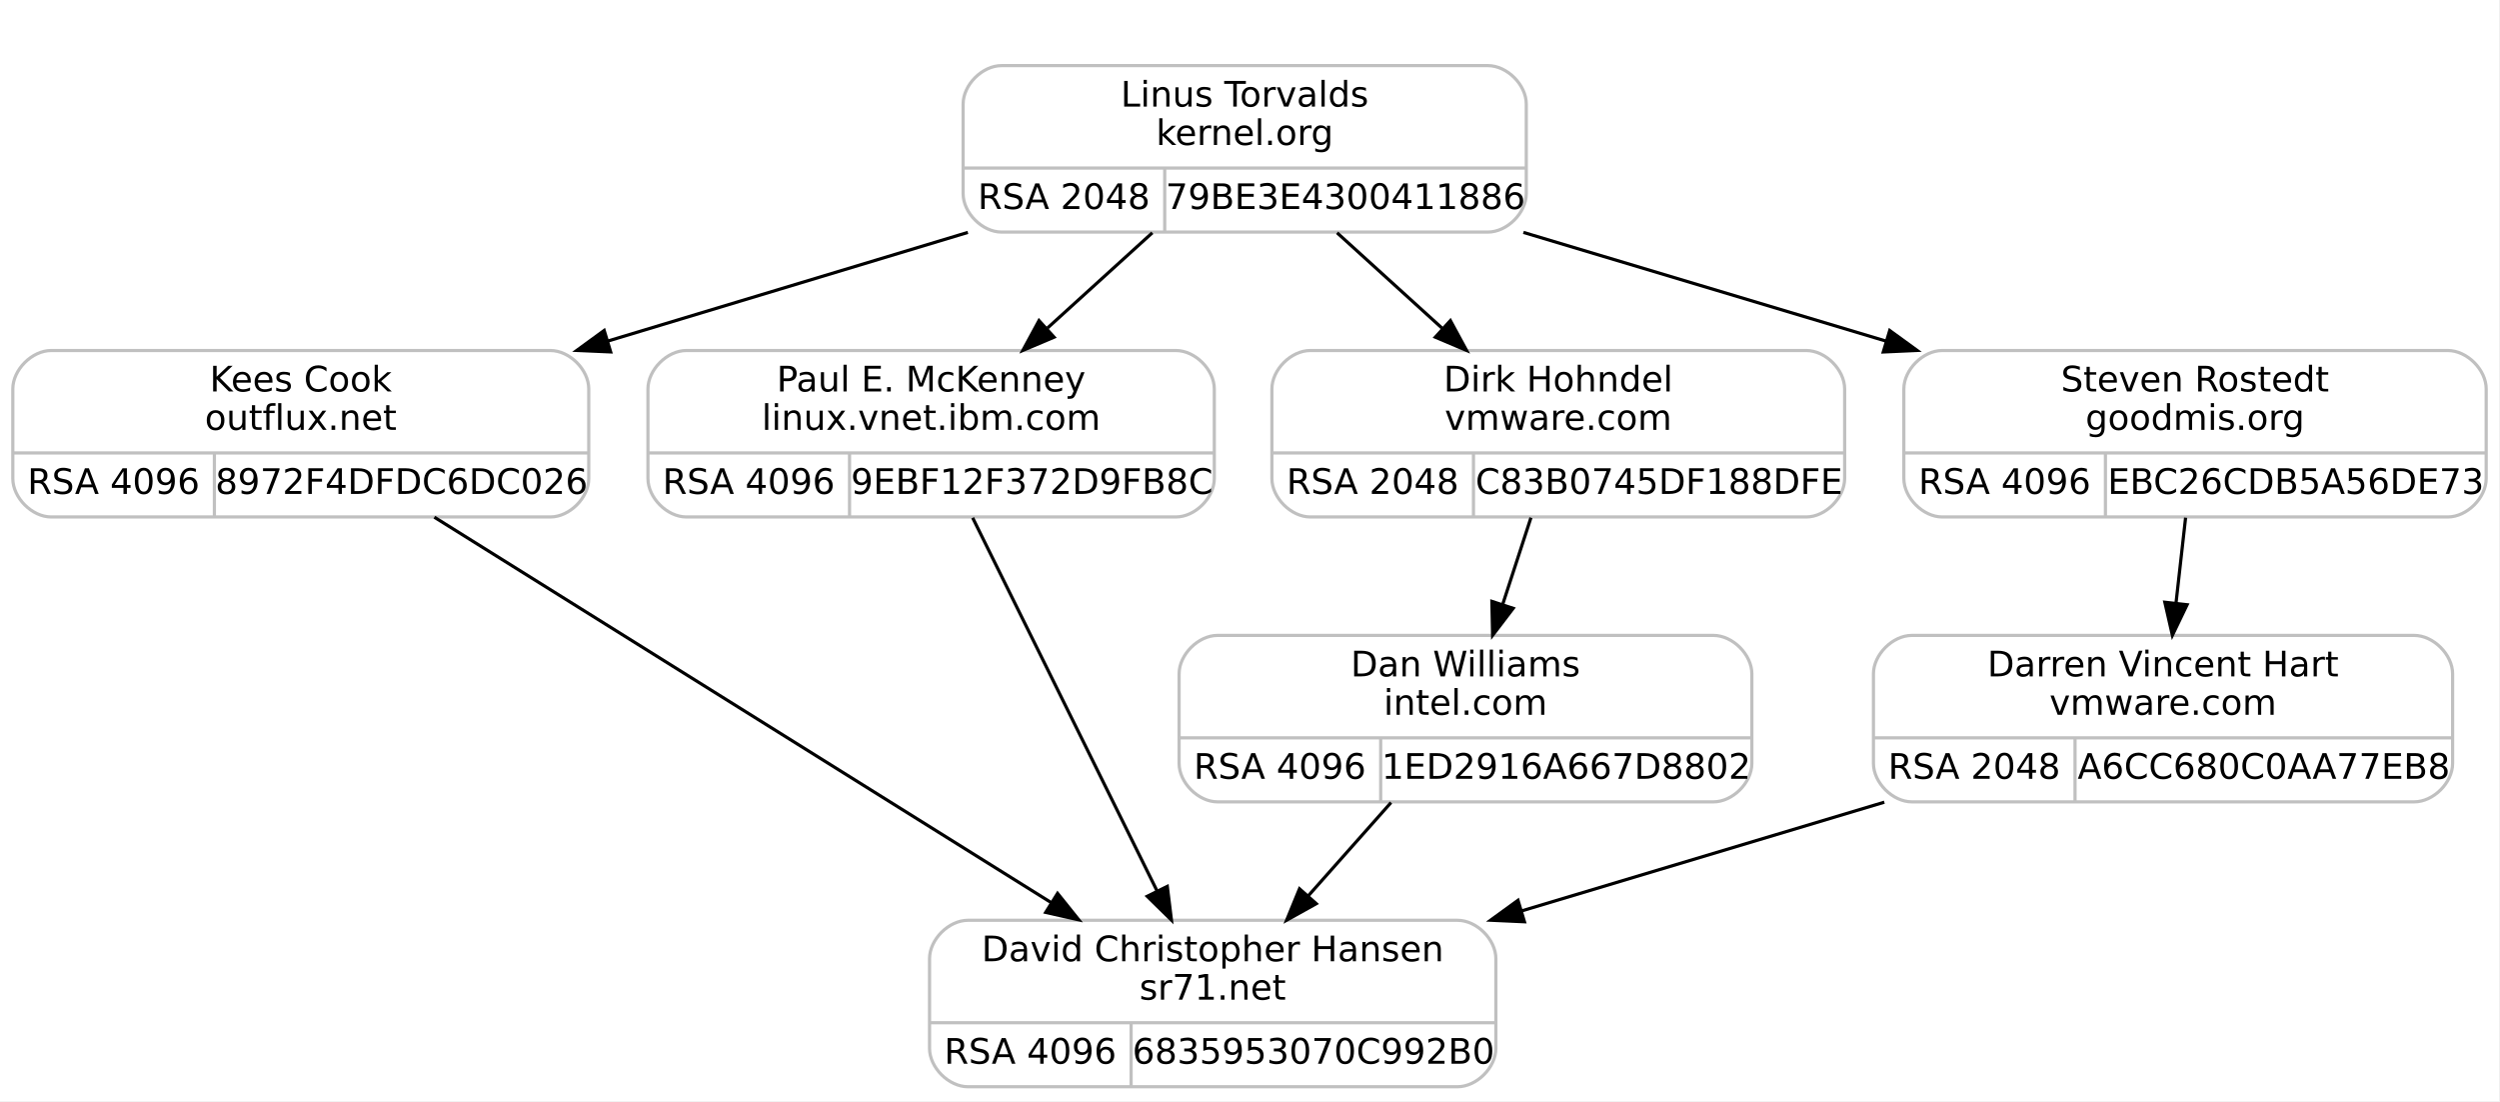
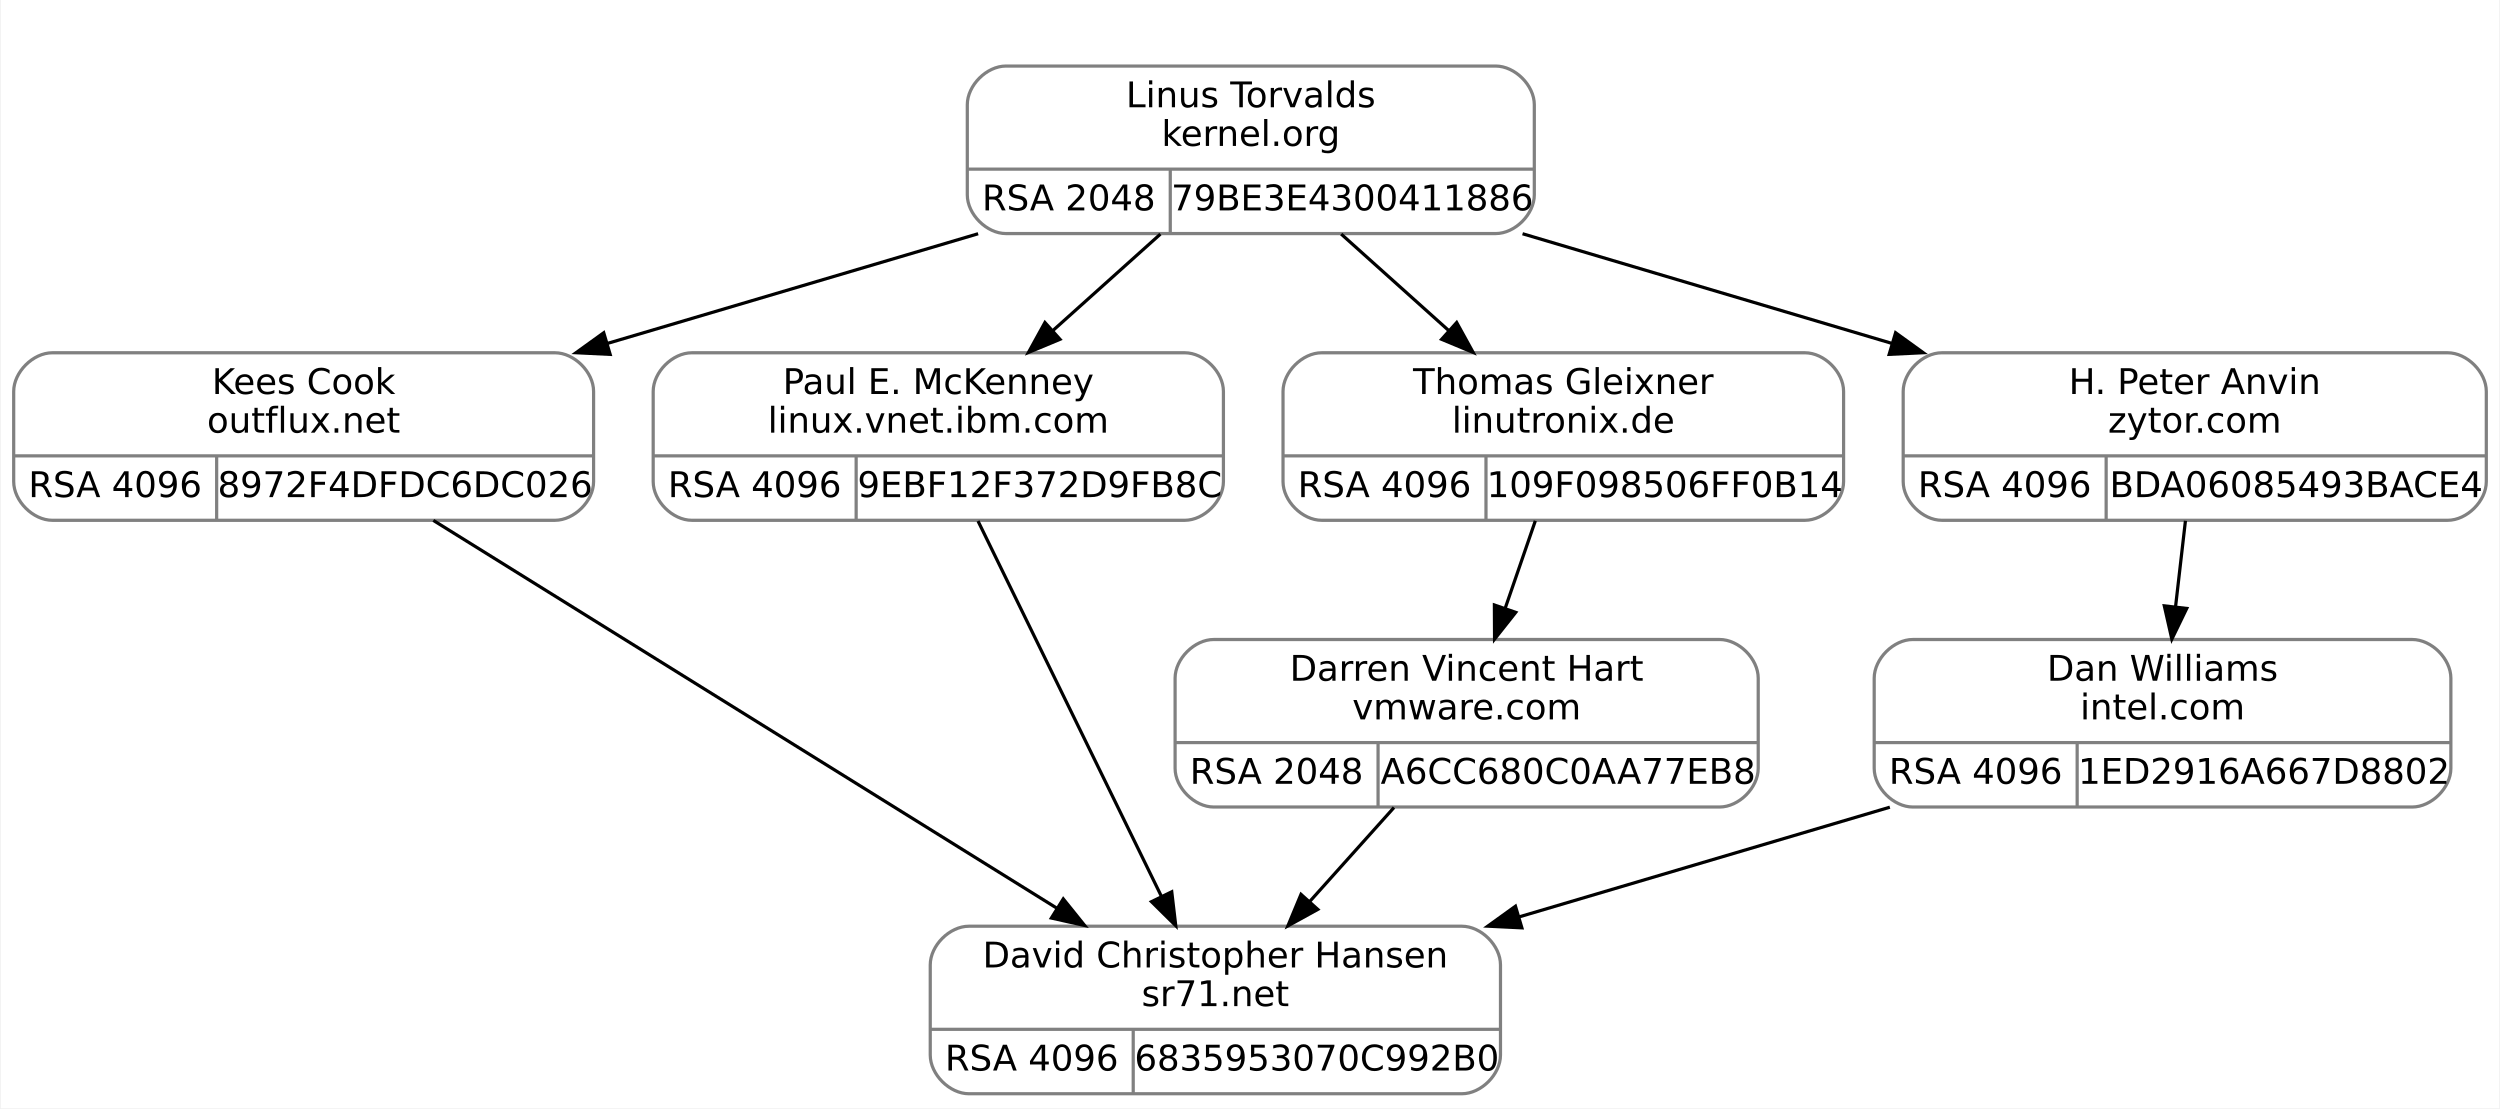
- <svg xmlns="http://www.w3.org/2000/svg" width="781pt" height="344pt" viewBox="0.00 0.00 781.00 344.00">
+ <svg xmlns="http://www.w3.org/2000/svg" width="776pt" height="344pt" viewBox="0.00 0.00 775.50 344.00">
  <g id="graph0" class="graph" transform="scale(1 1) rotate(0) translate(4 340)">
-     <polygon fill="#ffffff" stroke="transparent" points="-4,4 -4,-340 777,-340 777,4 -4,4" />
+     <polygon fill="white" stroke="transparent" points="-4,4 -4,-340 771.5,-340 771.5,4 -4,4" />
    <g id="clust1" class="cluster">
-       <polygon fill="none" stroke="#ffffff" points="289,-259 289,-328 481,-328 481,-259 289,-259" />
+       <polygon fill="none" stroke="white" points="288,-259 288,-328 480,-328 480,-259 288,-259" />
    </g>
    <g id="node1" class="node">
-       <path fill="none" stroke="#c0c0c0" d="M12,-178.5C12,-178.5 168,-178.5 168,-178.5 174,-178.5 180,-184.5 180,-190.5 180,-190.5 180,-218.5 180,-218.5 180,-224.5 174,-230.5 168,-230.5 168,-230.5 12,-230.5 12,-230.5 6,-230.5 0,-224.5 0,-218.5 0,-218.5 0,-190.5 0,-190.5 0,-184.5 6,-178.5 12,-178.5" />
-       <text text-anchor="middle" x="90" y="-217.7" font-family="droid sans,dejavu sans,helvetica" font-size="11.00" fill="#000000">Kees Cook</text>
-       <text text-anchor="middle" x="90" y="-205.7" font-family="droid sans,dejavu sans,helvetica" font-size="11.00" fill="#000000">outflux.net</text>
-       <polyline fill="none" stroke="#c0c0c0" points="0,-198.5 180,-198.5 " />
-       <text text-anchor="middle" x="31.5" y="-185.7" font-family="droid sans,dejavu sans,helvetica" font-size="11.00" fill="#000000">RSA 4096</text>
-       <polyline fill="none" stroke="#c0c0c0" points="63,-178.5 63,-198.5 " />
-       <text text-anchor="middle" x="121.5" y="-185.7" font-family="droid sans,dejavu sans,helvetica" font-size="11.00" fill="#000000">8972F4DFDC6DC026</text>
+       <path fill="none" stroke="gray" d="M12,-178.5C12,-178.5 168,-178.5 168,-178.5 174,-178.5 180,-184.5 180,-190.5 180,-190.5 180,-218.5 180,-218.5 180,-224.5 174,-230.5 168,-230.5 168,-230.5 12,-230.5 12,-230.5 6,-230.5 0,-224.5 0,-218.5 0,-218.5 0,-190.5 0,-190.5 0,-184.5 6,-178.5 12,-178.5" />
+       <text text-anchor="middle" x="90" y="-217.7" font-family="droid sans,dejavu sans,helvetica" font-size="11.00">Kees Cook</text>
+       <text text-anchor="middle" x="90" y="-205.7" font-family="droid sans,dejavu sans,helvetica" font-size="11.00">outflux.net</text>
+       <polyline fill="none" stroke="gray" points="0,-198.5 180,-198.5 " />
+       <text text-anchor="middle" x="31.5" y="-185.7" font-family="droid sans,dejavu sans,helvetica" font-size="11.00">RSA 4096</text>
+       <polyline fill="none" stroke="gray" points="63,-178.5 63,-198.5 " />
+       <text text-anchor="middle" x="121.5" y="-185.7" font-family="droid sans,dejavu sans,helvetica" font-size="11.00">8972F4DFDC6DC026</text>
    </g>
    <g id="node3" class="node">
-       <path fill="none" stroke="#c0c0c0" d="M298.5,-.5C298.5,-.5 451.5,-.5 451.5,-.5 457.5,-.5 463.5,-6.5 463.5,-12.5 463.5,-12.5 463.5,-40.5 463.5,-40.5 463.5,-46.5 457.5,-52.5 451.5,-52.5 451.5,-52.5 298.5,-52.5 298.5,-52.5 292.5,-52.5 286.5,-46.5 286.5,-40.5 286.5,-40.5 286.5,-12.5 286.5,-12.5 286.5,-6.5 292.5,-.5 298.5,-.5" />
-       <text text-anchor="middle" x="375" y="-39.7" font-family="droid sans,dejavu sans,helvetica" font-size="11.00" fill="#000000">David Christopher Hansen</text>
-       <text text-anchor="middle" x="375" y="-27.7" font-family="droid sans,dejavu sans,helvetica" font-size="11.00" fill="#000000">sr71.net</text>
-       <polyline fill="none" stroke="#c0c0c0" points="286.5,-20.5 463.5,-20.5 " />
-       <text text-anchor="middle" x="318" y="-7.7" font-family="droid sans,dejavu sans,helvetica" font-size="11.00" fill="#000000">RSA 4096</text>
-       <polyline fill="none" stroke="#c0c0c0" points="349.5,-.5 349.5,-20.5 " />
-       <text text-anchor="middle" x="406.5" y="-7.7" font-family="droid sans,dejavu sans,helvetica" font-size="11.00" fill="#000000">6835953070C992B0</text>
+       <path fill="none" stroke="gray" d="M296.5,-0.5C296.5,-0.5 449.5,-0.5 449.5,-0.5 455.5,-0.5 461.5,-6.5 461.5,-12.5 461.5,-12.5 461.5,-40.5 461.5,-40.5 461.5,-46.5 455.5,-52.5 449.5,-52.5 449.5,-52.5 296.5,-52.5 296.5,-52.5 290.5,-52.5 284.5,-46.5 284.5,-40.5 284.5,-40.5 284.5,-12.5 284.5,-12.5 284.5,-6.5 290.5,-0.5 296.5,-0.5" />
+       <text text-anchor="middle" x="373" y="-39.7" font-family="droid sans,dejavu sans,helvetica" font-size="11.00">David Christopher Hansen</text>
+       <text text-anchor="middle" x="373" y="-27.7" font-family="droid sans,dejavu sans,helvetica" font-size="11.00">sr71.net</text>
+       <polyline fill="none" stroke="gray" points="284.5,-20.5 461.5,-20.5 " />
+       <text text-anchor="middle" x="316" y="-7.7" font-family="droid sans,dejavu sans,helvetica" font-size="11.00">RSA 4096</text>
+       <polyline fill="none" stroke="gray" points="347.5,-0.5 347.5,-20.5 " />
+       <text text-anchor="middle" x="404.5" y="-7.7" font-family="droid sans,dejavu sans,helvetica" font-size="11.00">6835953070C992B0</text>
    </g>
    <g id="edge2" class="edge">
-       <path fill="none" stroke="#000000" d="M131.747,-178.427C182.966,-146.437 269.741,-92.241 324.618,-57.966" />
-       <polygon fill="#000000" stroke="#000000" points="326.514,-60.909 333.142,-52.643 322.806,-54.972 326.514,-60.909" />
+       <path fill="none" stroke="black" d="M130.25,-178.47C181.23,-146.76 269.06,-92.14 323.92,-58.02" />
+       <polygon fill="black" stroke="black" points="325.79,-60.98 332.43,-52.73 322.09,-55.04 325.79,-60.98" />
    </g>
    <g id="node2" class="node">
-       <path fill="none" stroke="#c0c0c0" d="M309,-267.5C309,-267.5 461,-267.5 461,-267.5 467,-267.5 473,-273.5 473,-279.5 473,-279.5 473,-307.5 473,-307.5 473,-313.5 467,-319.5 461,-319.5 461,-319.5 309,-319.5 309,-319.5 303,-319.5 297,-313.5 297,-307.5 297,-307.5 297,-279.5 297,-279.5 297,-273.5 303,-267.5 309,-267.5" />
-       <text text-anchor="middle" x="385" y="-306.7" font-family="droid sans,dejavu sans,helvetica" font-size="11.00" fill="#000000">Linus Torvalds</text>
-       <text text-anchor="middle" x="385" y="-294.7" font-family="droid sans,dejavu sans,helvetica" font-size="11.00" fill="#000000">kernel.org</text>
-       <polyline fill="none" stroke="#c0c0c0" points="297,-287.5 473,-287.5 " />
-       <text text-anchor="middle" x="328.5" y="-274.7" font-family="droid sans,dejavu sans,helvetica" font-size="11.00" fill="#000000">RSA 2048</text>
-       <polyline fill="none" stroke="#c0c0c0" points="360,-267.5 360,-287.5 " />
-       <text text-anchor="middle" x="416.5" y="-274.7" font-family="droid sans,dejavu sans,helvetica" font-size="11.00" fill="#000000">79BE3E4300411886</text>
+       <path fill="none" stroke="gray" d="M308,-267.5C308,-267.5 460,-267.5 460,-267.5 466,-267.5 472,-273.5 472,-279.5 472,-279.5 472,-307.5 472,-307.5 472,-313.5 466,-319.5 460,-319.5 460,-319.5 308,-319.5 308,-319.5 302,-319.5 296,-313.5 296,-307.5 296,-307.5 296,-279.5 296,-279.5 296,-273.5 302,-267.5 308,-267.5" />
+       <text text-anchor="middle" x="384" y="-306.7" font-family="droid sans,dejavu sans,helvetica" font-size="11.00">Linus Torvalds</text>
+       <text text-anchor="middle" x="384" y="-294.7" font-family="droid sans,dejavu sans,helvetica" font-size="11.00">kernel.org</text>
+       <polyline fill="none" stroke="gray" points="296,-287.5 472,-287.5 " />
+       <text text-anchor="middle" x="327.5" y="-274.7" font-family="droid sans,dejavu sans,helvetica" font-size="11.00">RSA 2048</text>
+       <polyline fill="none" stroke="gray" points="359,-267.5 359,-287.5 " />
+       <text text-anchor="middle" x="415.5" y="-274.7" font-family="droid sans,dejavu sans,helvetica" font-size="11.00">79BE3E4300411886</text>
    </g>
    <g id="edge1" class="edge">
-       <path fill="none" stroke="#000000" d="M298.483,-267.398C263.135,-256.734 222.114,-244.358 185.858,-233.42" />
-       <polygon fill="#000000" stroke="#000000" points="186.845,-230.062 176.26,-230.524 184.823,-236.763 186.845,-230.062" />
+       <path fill="none" stroke="black" d="M299.36,-267.45C263.39,-256.81 221.3,-244.35 184.33,-233.41" />
+       <polygon fill="black" stroke="black" points="185.14,-230 174.55,-230.52 183.15,-236.71 185.14,-230" />
    </g>
    <g id="node4" class="node">
-       <path fill="none" stroke="#c0c0c0" d="M210.5,-178.5C210.5,-178.5 363.5,-178.5 363.5,-178.5 369.5,-178.5 375.5,-184.5 375.5,-190.5 375.5,-190.5 375.5,-218.5 375.5,-218.5 375.5,-224.5 369.5,-230.5 363.5,-230.5 363.5,-230.5 210.5,-230.5 210.5,-230.5 204.5,-230.5 198.5,-224.5 198.5,-218.5 198.5,-218.5 198.5,-190.5 198.5,-190.5 198.5,-184.5 204.5,-178.5 210.5,-178.5" />
-       <text text-anchor="middle" x="287" y="-217.7" font-family="droid sans,dejavu sans,helvetica" font-size="11.00" fill="#000000">Paul E. McKenney</text>
-       <text text-anchor="middle" x="287" y="-205.7" font-family="droid sans,dejavu sans,helvetica" font-size="11.00" fill="#000000">linux.vnet.ibm.com</text>
-       <polyline fill="none" stroke="#c0c0c0" points="198.5,-198.5 375.5,-198.5 " />
-       <text text-anchor="middle" x="230" y="-185.7" font-family="droid sans,dejavu sans,helvetica" font-size="11.00" fill="#000000">RSA 4096</text>
-       <polyline fill="none" stroke="#c0c0c0" points="261.5,-178.5 261.5,-198.5 " />
-       <text text-anchor="middle" x="318.5" y="-185.7" font-family="droid sans,dejavu sans,helvetica" font-size="11.00" fill="#000000">9EBF12F372D9FB8C</text>
+       <path fill="none" stroke="gray" d="M210.5,-178.5C210.5,-178.5 363.5,-178.5 363.5,-178.5 369.5,-178.5 375.5,-184.5 375.5,-190.5 375.5,-190.5 375.5,-218.5 375.5,-218.5 375.5,-224.5 369.5,-230.5 363.5,-230.5 363.5,-230.5 210.5,-230.5 210.5,-230.5 204.5,-230.5 198.5,-224.5 198.5,-218.5 198.5,-218.5 198.5,-190.5 198.5,-190.5 198.5,-184.5 204.5,-178.5 210.5,-178.5" />
+       <text text-anchor="middle" x="287" y="-217.7" font-family="droid sans,dejavu sans,helvetica" font-size="11.00">Paul E. McKenney</text>
+       <text text-anchor="middle" x="287" y="-205.7" font-family="droid sans,dejavu sans,helvetica" font-size="11.00">linux.vnet.ibm.com</text>
+       <polyline fill="none" stroke="gray" points="198.5,-198.5 375.5,-198.5 " />
+       <text text-anchor="middle" x="230" y="-185.7" font-family="droid sans,dejavu sans,helvetica" font-size="11.00">RSA 4096</text>
+       <polyline fill="none" stroke="gray" points="261.5,-178.5 261.5,-198.5 " />
+       <text text-anchor="middle" x="318.5" y="-185.7" font-family="droid sans,dejavu sans,helvetica" font-size="11.00">9EBF12F372D9FB8C</text>
    </g>
    <g id="edge3" class="edge">
-       <path fill="none" stroke="#000000" d="M356.127,-267.278C345.859,-257.954 334.164,-247.333 323.351,-237.513" />
-       <polygon fill="#000000" stroke="#000000" points="325.423,-234.666 315.667,-230.534 320.717,-239.848 325.423,-234.666" />
+       <path fill="none" stroke="black" d="M355.94,-267.34C345.49,-257.96 333.48,-247.19 322.45,-237.29" />
+       <polygon fill="black" stroke="black" points="324.77,-234.68 314.99,-230.61 320.1,-239.89 324.77,-234.68" />
    </g>
    <g id="node5" class="node">
-       <path fill="none" stroke="#c0c0c0" d="M405.5,-178.5C405.5,-178.5 560.5,-178.5 560.5,-178.5 566.5,-178.5 572.5,-184.5 572.5,-190.5 572.5,-190.5 572.5,-218.5 572.5,-218.5 572.5,-224.5 566.5,-230.5 560.5,-230.5 560.5,-230.5 405.5,-230.5 405.5,-230.5 399.5,-230.5 393.5,-224.5 393.5,-218.5 393.5,-218.5 393.5,-190.5 393.5,-190.5 393.5,-184.5 399.5,-178.5 405.5,-178.5" />
-       <text text-anchor="middle" x="483" y="-217.7" font-family="droid sans,dejavu sans,helvetica" font-size="11.00" fill="#000000">Dirk Hohndel</text>
-       <text text-anchor="middle" x="483" y="-205.7" font-family="droid sans,dejavu sans,helvetica" font-size="11.00" fill="#000000">vmware.com</text>
-       <polyline fill="none" stroke="#c0c0c0" points="393.5,-198.5 572.5,-198.5 " />
-       <text text-anchor="middle" x="425" y="-185.7" font-family="droid sans,dejavu sans,helvetica" font-size="11.00" fill="#000000">RSA 2048</text>
-       <polyline fill="none" stroke="#c0c0c0" points="456.5,-178.5 456.5,-198.5 " />
-       <text text-anchor="middle" x="514.5" y="-185.7" font-family="droid sans,dejavu sans,helvetica" font-size="11.00" fill="#000000">C83B0745DF188DFE</text>
+       <path fill="none" stroke="gray" d="M406,-178.5C406,-178.5 556,-178.5 556,-178.5 562,-178.5 568,-184.5 568,-190.5 568,-190.5 568,-218.5 568,-218.5 568,-224.5 562,-230.5 556,-230.5 556,-230.5 406,-230.5 406,-230.5 400,-230.5 394,-224.5 394,-218.5 394,-218.5 394,-190.5 394,-190.5 394,-184.5 400,-178.5 406,-178.5" />
+       <text text-anchor="middle" x="481" y="-217.7" font-family="droid sans,dejavu sans,helvetica" font-size="11.00">Thomas Gleixner</text>
+       <text text-anchor="middle" x="481" y="-205.7" font-family="droid sans,dejavu sans,helvetica" font-size="11.00">linutronix.de</text>
+       <polyline fill="none" stroke="gray" points="394,-198.5 568,-198.5 " />
+       <text text-anchor="middle" x="425.5" y="-185.7" font-family="droid sans,dejavu sans,helvetica" font-size="11.00">RSA 4096</text>
+       <polyline fill="none" stroke="gray" points="457,-178.5 457,-198.5 " />
+       <text text-anchor="middle" x="512.5" y="-185.7" font-family="droid sans,dejavu sans,helvetica" font-size="11.00">109F098506FF0B14</text>
    </g>
    <g id="edge5" class="edge">
-       <path fill="none" stroke="#000000" d="M413.873,-267.278C424.141,-257.954 435.836,-247.333 446.649,-237.513" />
-       <polygon fill="#000000" stroke="#000000" points="449.283,-239.848 454.333,-230.534 444.577,-234.666 449.283,-239.848" />
+       <path fill="none" stroke="black" d="M412.06,-267.34C422.51,-257.96 434.52,-247.19 445.55,-237.29" />
+       <polygon fill="black" stroke="black" points="447.9,-239.89 453.01,-230.61 443.23,-234.68 447.9,-239.89" />
    </g>
    <g id="node7" class="node">
-       <path fill="none" stroke="#c0c0c0" d="M603,-178.5C603,-178.5 761,-178.5 761,-178.5 767,-178.5 773,-184.5 773,-190.5 773,-190.5 773,-218.5 773,-218.5 773,-224.5 767,-230.5 761,-230.5 761,-230.5 603,-230.5 603,-230.5 597,-230.5 591,-224.5 591,-218.5 591,-218.5 591,-190.5 591,-190.5 591,-184.5 597,-178.5 603,-178.5" />
-       <text text-anchor="middle" x="682" y="-217.7" font-family="droid sans,dejavu sans,helvetica" font-size="11.00" fill="#000000">Steven Rostedt</text>
-       <text text-anchor="middle" x="682" y="-205.7" font-family="droid sans,dejavu sans,helvetica" font-size="11.00" fill="#000000">goodmis.org</text>
-       <polyline fill="none" stroke="#c0c0c0" points="591,-198.5 773,-198.5 " />
-       <text text-anchor="middle" x="622.5" y="-185.7" font-family="droid sans,dejavu sans,helvetica" font-size="11.00" fill="#000000">RSA 4096</text>
-       <polyline fill="none" stroke="#c0c0c0" points="654,-178.5 654,-198.5 " />
-       <text text-anchor="middle" x="713.5" y="-185.7" font-family="droid sans,dejavu sans,helvetica" font-size="11.00" fill="#000000">EBC26CDB5A56DE73</text>
+       <path fill="none" stroke="gray" d="M598.5,-178.5C598.5,-178.5 755.5,-178.5 755.5,-178.5 761.5,-178.5 767.5,-184.5 767.5,-190.5 767.5,-190.5 767.5,-218.5 767.5,-218.5 767.5,-224.5 761.5,-230.5 755.5,-230.5 755.5,-230.5 598.5,-230.5 598.5,-230.5 592.5,-230.5 586.5,-224.5 586.5,-218.5 586.5,-218.5 586.5,-190.5 586.5,-190.5 586.5,-184.5 592.5,-178.5 598.5,-178.5" />
+       <text text-anchor="middle" x="677" y="-217.7" font-family="droid sans,dejavu sans,helvetica" font-size="11.00">H. Peter Anvin</text>
+       <text text-anchor="middle" x="677" y="-205.7" font-family="droid sans,dejavu sans,helvetica" font-size="11.00">zytor.com</text>
+       <polyline fill="none" stroke="gray" points="586.5,-198.5 767.5,-198.5 " />
+       <text text-anchor="middle" x="618" y="-185.7" font-family="droid sans,dejavu sans,helvetica" font-size="11.00">RSA 4096</text>
+       <polyline fill="none" stroke="gray" points="649.5,-178.5 649.5,-198.5 " />
+       <text text-anchor="middle" x="708.5" y="-185.7" font-family="droid sans,dejavu sans,helvetica" font-size="11.00">BDA06085493BACE4</text>
    </g>
    <g id="edge8" class="edge">
-       <path fill="none" stroke="#000000" d="M472.103,-267.398C507.692,-256.734 548.99,-244.358 585.492,-233.42" />
-       <polygon fill="#000000" stroke="#000000" points="586.581,-236.748 595.155,-230.524 584.571,-230.042 586.581,-236.748" />
+       <path fill="none" stroke="black" d="M468.35,-267.45C504.2,-256.81 546.15,-244.35 582.99,-233.41" />
+       <polygon fill="black" stroke="black" points="584.14,-236.72 592.73,-230.52 582.15,-230.01 584.14,-236.72" />
    </g>
    <g id="edge4" class="edge">
-       <path fill="none" stroke="#000000" d="M299.985,-178.236C315.236,-147.385 340.604,-96.074 357.561,-61.774" />
-       <polygon fill="#000000" stroke="#000000" points="360.811,-63.098 362.105,-52.582 354.536,-59.995 360.811,-63.098" />
+       <path fill="none" stroke="black" d="M299.32,-178.28C314.27,-147.7 339.52,-96.01 356.23,-61.82" />
+       <polygon fill="black" stroke="black" points="359.46,-63.19 360.7,-52.67 353.17,-60.12 359.46,-63.19" />
    </g>
    <g id="node6" class="node">
-       <path fill="none" stroke="#c0c0c0" d="M376.5,-89.5C376.5,-89.5 531.5,-89.5 531.5,-89.5 537.5,-89.5 543.5,-95.5 543.5,-101.5 543.5,-101.5 543.5,-129.5 543.5,-129.5 543.5,-135.5 537.5,-141.5 531.5,-141.5 531.5,-141.5 376.5,-141.5 376.5,-141.5 370.5,-141.5 364.5,-135.5 364.5,-129.5 364.5,-129.5 364.5,-101.5 364.5,-101.5 364.5,-95.5 370.5,-89.5 376.5,-89.5" />
-       <text text-anchor="middle" x="454" y="-128.7" font-family="droid sans,dejavu sans,helvetica" font-size="11.00" fill="#000000">Dan Williams</text>
-       <text text-anchor="middle" x="454" y="-116.7" font-family="droid sans,dejavu sans,helvetica" font-size="11.00" fill="#000000">intel.com</text>
-       <polyline fill="none" stroke="#c0c0c0" points="364.5,-109.5 543.5,-109.5 " />
-       <text text-anchor="middle" x="396" y="-96.7" font-family="droid sans,dejavu sans,helvetica" font-size="11.00" fill="#000000">RSA 4096</text>
-       <polyline fill="none" stroke="#c0c0c0" points="427.5,-89.5 427.5,-109.5 " />
-       <text text-anchor="middle" x="485.5" y="-96.7" font-family="droid sans,dejavu sans,helvetica" font-size="11.00" fill="#000000">1ED2916A667D8802</text>
+       <path fill="none" stroke="gray" d="M372.5,-89.5C372.5,-89.5 529.5,-89.5 529.5,-89.5 535.5,-89.5 541.5,-95.5 541.5,-101.5 541.5,-101.5 541.5,-129.5 541.5,-129.5 541.5,-135.5 535.5,-141.5 529.5,-141.5 529.5,-141.5 372.5,-141.5 372.5,-141.5 366.5,-141.5 360.5,-135.5 360.5,-129.5 360.5,-129.5 360.5,-101.5 360.5,-101.5 360.5,-95.5 366.5,-89.5 372.5,-89.5" />
+       <text text-anchor="middle" x="451" y="-128.7" font-family="droid sans,dejavu sans,helvetica" font-size="11.00">Darren Vincent Hart</text>
+       <text text-anchor="middle" x="451" y="-116.7" font-family="droid sans,dejavu sans,helvetica" font-size="11.00">vmware.com</text>
+       <polyline fill="none" stroke="gray" points="360.5,-109.5 541.5,-109.5 " />
+       <text text-anchor="middle" x="392" y="-96.7" font-family="droid sans,dejavu sans,helvetica" font-size="11.00">RSA 2048</text>
+       <polyline fill="none" stroke="gray" points="423.5,-89.5 423.5,-109.5 " />
+       <text text-anchor="middle" x="482.5" y="-96.7" font-family="droid sans,dejavu sans,helvetica" font-size="11.00">A6CC680C0AA77EB8</text>
    </g>
    <g id="edge6" class="edge">
-       <path fill="none" stroke="#000000" d="M474.456,-178.278C471.683,-169.768 468.558,-160.179 465.601,-151.104" />
-       <polygon fill="#000000" stroke="#000000" points="468.909,-149.958 462.483,-141.534 462.253,-152.126 468.909,-149.958" />
+       <path fill="none" stroke="black" d="M472.32,-178.34C469.4,-169.86 466.08,-160.25 462.95,-151.17" />
+       <polygon fill="black" stroke="black" points="466.23,-149.92 459.66,-141.61 459.61,-152.2 466.23,-149.92" />
    </g>
    <g id="edge7" class="edge">
-       <path fill="none" stroke="#000000" d="M430.725,-89.278C422.608,-80.135 413.386,-69.745 404.812,-60.086" />
-       <polygon fill="#000000" stroke="#000000" points="407.365,-57.689 398.109,-52.534 402.13,-62.336 407.365,-57.689" />
+       <path fill="none" stroke="black" d="M428.44,-89.34C420.27,-80.23 410.93,-69.81 402.27,-60.15" />
+       <polygon fill="black" stroke="black" points="404.79,-57.72 395.51,-52.61 399.58,-62.39 404.79,-57.72" />
    </g>
    <g id="node8" class="node">
-       <path fill="none" stroke="#c0c0c0" d="M593.5,-89.5C593.5,-89.5 750.5,-89.5 750.5,-89.5 756.5,-89.5 762.5,-95.5 762.5,-101.5 762.5,-101.5 762.5,-129.5 762.5,-129.5 762.5,-135.5 756.5,-141.5 750.5,-141.5 750.5,-141.5 593.5,-141.5 593.5,-141.5 587.5,-141.5 581.5,-135.5 581.5,-129.5 581.5,-129.5 581.5,-101.5 581.5,-101.5 581.5,-95.5 587.5,-89.5 593.5,-89.5" />
-       <text text-anchor="middle" x="672" y="-128.7" font-family="droid sans,dejavu sans,helvetica" font-size="11.00" fill="#000000">Darren Vincent Hart</text>
-       <text text-anchor="middle" x="672" y="-116.7" font-family="droid sans,dejavu sans,helvetica" font-size="11.00" fill="#000000">vmware.com</text>
-       <polyline fill="none" stroke="#c0c0c0" points="581.5,-109.5 762.5,-109.5 " />
-       <text text-anchor="middle" x="613" y="-96.7" font-family="droid sans,dejavu sans,helvetica" font-size="11.00" fill="#000000">RSA 2048</text>
-       <polyline fill="none" stroke="#c0c0c0" points="644.5,-89.5 644.5,-109.5 " />
-       <text text-anchor="middle" x="703.5" y="-96.7" font-family="droid sans,dejavu sans,helvetica" font-size="11.00" fill="#000000">A6CC680C0AA77EB8</text>
+       <path fill="none" stroke="gray" d="M589.5,-89.5C589.5,-89.5 744.5,-89.5 744.5,-89.5 750.5,-89.5 756.5,-95.5 756.5,-101.5 756.5,-101.5 756.5,-129.5 756.5,-129.5 756.5,-135.5 750.5,-141.5 744.5,-141.5 744.5,-141.5 589.5,-141.5 589.5,-141.5 583.5,-141.5 577.5,-135.5 577.5,-129.5 577.5,-129.5 577.5,-101.5 577.5,-101.5 577.5,-95.5 583.5,-89.5 589.5,-89.5" />
+       <text text-anchor="middle" x="667" y="-128.7" font-family="droid sans,dejavu sans,helvetica" font-size="11.00">Dan Williams</text>
+       <text text-anchor="middle" x="667" y="-116.7" font-family="droid sans,dejavu sans,helvetica" font-size="11.00">intel.com</text>
+       <polyline fill="none" stroke="gray" points="577.5,-109.5 756.5,-109.5 " />
+       <text text-anchor="middle" x="609" y="-96.7" font-family="droid sans,dejavu sans,helvetica" font-size="11.00">RSA 4096</text>
+       <polyline fill="none" stroke="gray" points="640.5,-89.5 640.5,-109.5 " />
+       <text text-anchor="middle" x="698.5" y="-96.7" font-family="droid sans,dejavu sans,helvetica" font-size="11.00">1ED2916A667D8802</text>
    </g>
    <g id="edge9" class="edge">
-       <path fill="none" stroke="#000000" d="M679.054,-178.278C678.118,-169.95 677.066,-160.587 676.066,-151.684" />
-       <polygon fill="#000000" stroke="#000000" points="679.52,-151.081 674.925,-141.534 672.564,-151.862 679.52,-151.081" />
+       <path fill="none" stroke="black" d="M674.11,-178.34C673.15,-170.04 672.08,-160.65 671.05,-151.75" />
+       <polygon fill="black" stroke="black" points="674.51,-151.14 669.89,-141.61 667.55,-151.94 674.51,-151.14" />
    </g>
    <g id="edge10" class="edge">
-       <path fill="none" stroke="#000000" d="M584.897,-89.398C549.308,-78.734 508.01,-66.358 471.508,-55.42" />
-       <polygon fill="#000000" stroke="#000000" points="472.429,-52.042 461.845,-52.524 470.419,-58.748 472.429,-52.042" />
+       <path fill="none" stroke="black" d="M582.36,-89.45C546.39,-78.81 504.3,-66.35 467.33,-55.41" />
+       <polygon fill="black" stroke="black" points="468.14,-52 457.55,-52.52 466.15,-58.71 468.14,-52" />
    </g>
  </g>
</svg>
